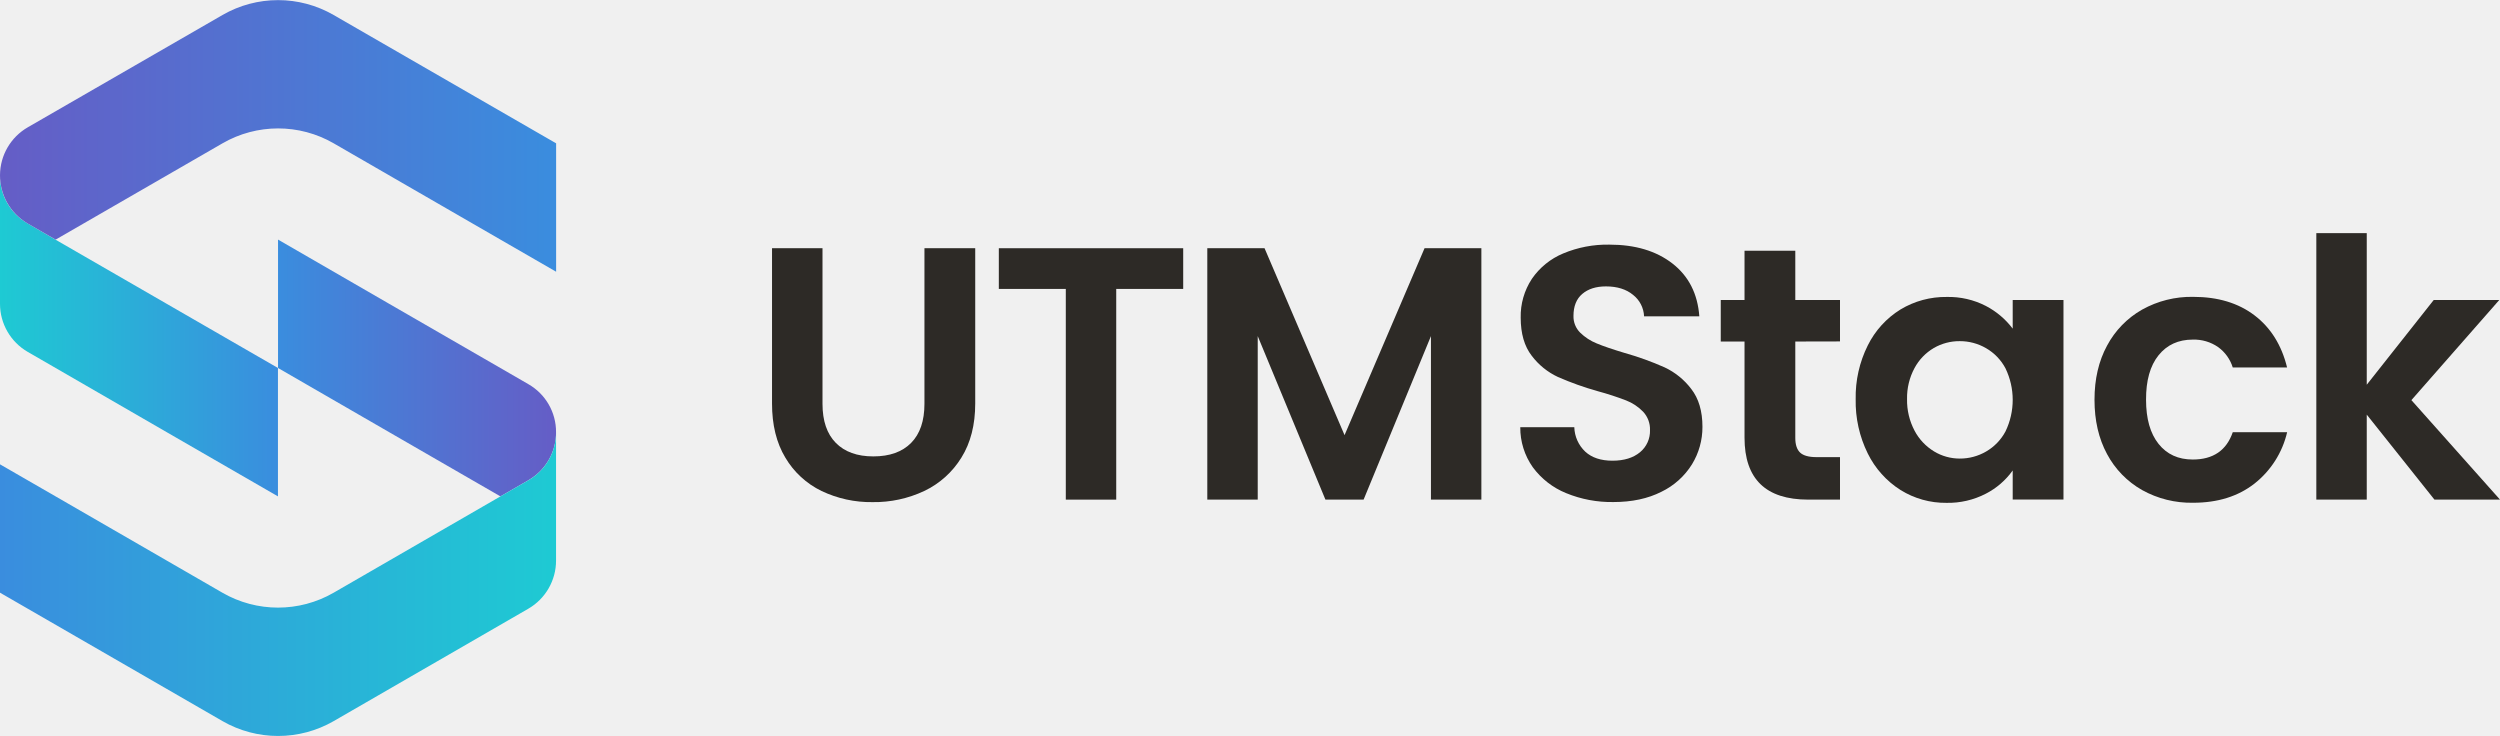
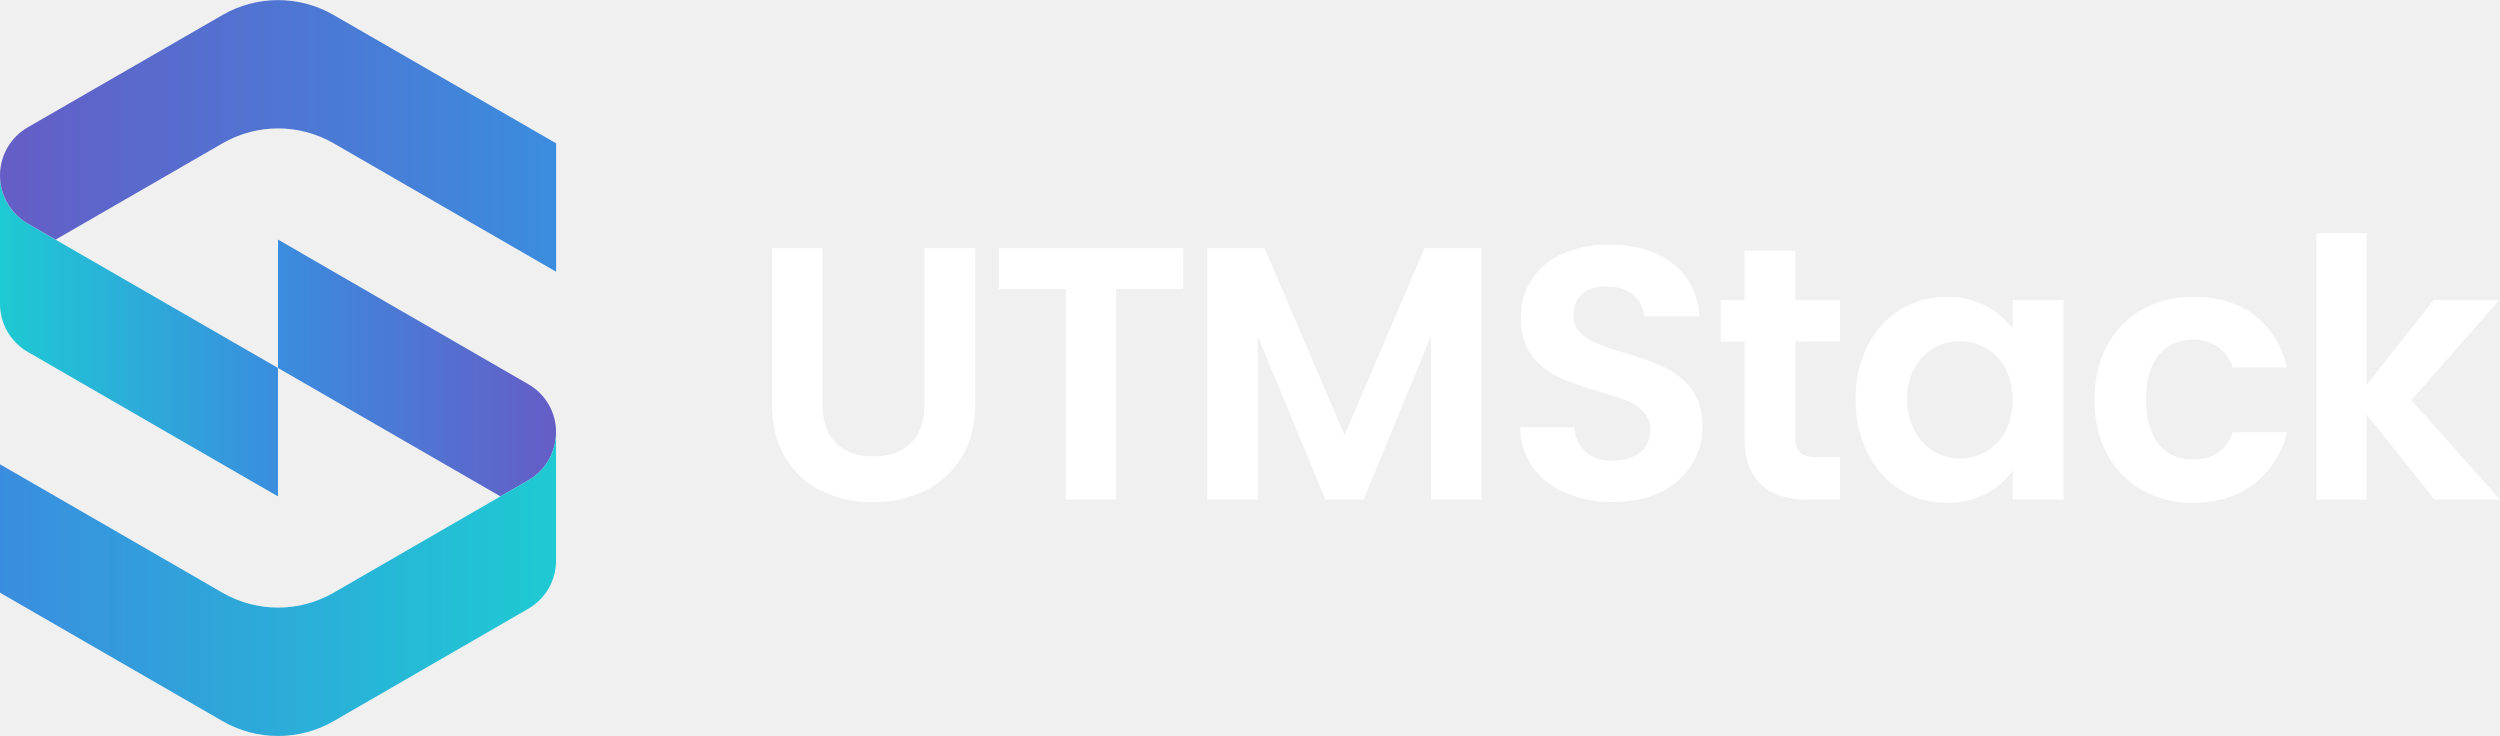
<svg xmlns="http://www.w3.org/2000/svg" xmlns:xlink="http://www.w3.org/1999/xlink" viewBox="0 0 1000 294.39">
  <defs>
-     <style>.cls-1{fill:url(#Degradado_sin_nombre_13);}.cls-2{fill:url(#Degradado_sin_nombre_30);}.cls-3{fill:url(#Degradado_sin_nombre_28);}.cls-4{fill:url(#Degradado_sin_nombre_24);}.cls-5{fill:url(#Degradado_sin_nombre_30-2);}.cls-6{fill:url(#Degradado_sin_nombre_24-2);}.cls-7{fill:#2d2a26;}</style>
+     <style>.cls-1{fill:none;}.cls-2{fill:url(#Degradado_sin_nombre_13);}.cls-3{fill:url(#Degradado_sin_nombre_30);}.cls-4{fill:url(#Degradado_sin_nombre_28);}.cls-5{fill:url(#Degradado_sin_nombre_24);}.cls-6{fill:url(#Degradado_sin_nombre_30-2);}.cls-7{fill:url(#Degradado_sin_nombre_24-2);}.cls-8{fill:#fff;}</style>
    <linearGradient id="Degradado_sin_nombre_13" x1="0.01" y1="134.72" x2="111.21" y2="134.72" gradientUnits="userSpaceOnUse">
      <stop offset="0" stop-color="#1ecad3" />
      <stop offset="1" stop-color="#3a8dde" />
    </linearGradient>
    <linearGradient id="Degradado_sin_nombre_30" x1="111.21" y1="147.19" x2="222.42" y2="147.19" gradientUnits="userSpaceOnUse">
      <stop offset="0" stop-color="#3a8dde" />
      <stop offset="1" stop-color="#655dc6" />
    </linearGradient>
    <linearGradient id="Degradado_sin_nombre_28" y1="54.35" x2="222.42" y2="54.35" gradientUnits="userSpaceOnUse">
      <stop offset="0" stop-color="#655dc6" />
      <stop offset="1" stop-color="#3a8dde" />
    </linearGradient>
    <linearGradient id="Degradado_sin_nombre_24" x1="0.01" y1="233.64" x2="222.42" y2="233.64" gradientUnits="userSpaceOnUse">
      <stop offset="0" stop-color="#3a8dde" />
      <stop offset="1" stop-color="#1ecad3" />
    </linearGradient>
-     <linearGradient id="Degradado_sin_nombre_30-2" x1="111.21" y1="192.73" x2="222.42" y2="192.73" xlink:href="#Degradado_sin_nombre_30" />
-     <linearGradient id="Degradado_sin_nombre_24-2" x1="0.01" y1="192.73" x2="222.42" y2="192.73" xlink:href="#Degradado_sin_nombre_24" />
+     <linearGradient id="Degradado_sin_nombre_30-2" x1="111.21" y1="192.99" x2="222.42" y2="192.99" xlink:href="#Degradado_sin_nombre_30" />
+     <linearGradient id="Degradado_sin_nombre_24-2" x1="0.01" y1="192.99" x2="222.42" y2="192.99" xlink:href="#Degradado_sin_nombre_24" />
  </defs>
  <g id="Capa_2" data-name="Capa 2">
    <g id="Capa_1-2" data-name="Capa 1">
-       <path class="cls-1" d="M11.11,89.42l-.25-.16A21.92,21.92,0,0,1,0,70.88v50.64a22.22,22.22,0,0,0,11.13,19.26l11.11,6.41,44.46,25.69h0l44.48,25.67V147.19l-89-51.34Z" />
-       <path class="cls-2" d="M211.5,192l.19-.11a22,22,0,0,0,10.73-19v0a22,22,0,0,0-11.12-19.25l-11.14-6.44-44.48-25.67L111.21,95.83v51.36l44.47,25.69h0l44.48,25.67,8.91-5.13,2.21-1.27Z" />
-       <path class="cls-3" d="M10.86,89.26l.25.16,11.14,6.43L89,57.33a44.46,44.46,0,0,1,44.48,0l66.71,38.52,22.26,12.84V57.33L133.45,6A44.46,44.46,0,0,0,89,6L11.13,50.91a22.22,22.22,0,0,0-.27,38.35ZM0,70.88v0Z" />
-       <path class="cls-4" d="M211.69,191.92l-.19.11-.2.12-2.21,1.27-8.91,5.13-66.73,38.54a44.51,44.51,0,0,1-44.48,0L22.23,198.55,0,185.73v51.34l89,51.37a44.56,44.56,0,0,0,44.48,0L211.3,243.5a22.23,22.23,0,0,0,11.12-19.27V172.9A22,22,0,0,1,211.69,191.92Z" />
-       <path class="cls-5" d="M211.5,192l-.2.12-2.21,1.27,2.21-1.27Z" />
-       <path class="cls-6" d="M211.5,192l-.2.12-2.21,1.27,2.21-1.27Z" />
-       <path class="cls-7" d="M329,99.29v62.24q0,10.23,5.33,15.63t15,5.4q9.79,0,15.12-5.4t5.33-15.63V99.29h20.31v62.09q0,12.83-5.54,21.68a35.17,35.17,0,0,1-14.84,13.33A47,47,0,0,1,349,200.85a45.84,45.84,0,0,1-20.39-4.46,34,34,0,0,1-14.47-13.33q-5.34-8.85-5.33-21.68V99.29Z" />
-       <path class="cls-7" d="M473.28,99.29v16.28H446.49v84.28H426.32V115.57H399.53V99.29Z" />
-       <path class="cls-7" d="M592.55,99.29V199.85H572.38V134.44l-26.94,65.41H530.17l-27.08-65.41v65.41H482.92V99.29h22.9l32,74.77,32-74.77Z" />
-       <path class="cls-7" d="M626.44,197.25a31.08,31.08,0,0,1-13.33-10.37,27.36,27.36,0,0,1-5-16h21.61a14,14,0,0,0,4.4,9.8q3.95,3.6,10.87,3.6T656,180.9a11,11,0,0,0,4-8.86,10.25,10.25,0,0,0-2.74-7.34,19.14,19.14,0,0,0-6.84-4.54,116.12,116.12,0,0,0-11.31-3.68,121.54,121.54,0,0,1-15.92-5.68,27.84,27.84,0,0,1-10.51-8.51q-4.39-5.68-4.4-15.19a27.15,27.15,0,0,1,4.47-15.56,28.39,28.39,0,0,1,12.53-10.16,45.67,45.67,0,0,1,18.44-3.53q15.56,0,25.28,7.57t10.73,21.1H657.63a11.51,11.51,0,0,0-4.4-8.57q-4.1-3.39-10.87-3.39-5.91,0-9.44,3t-3.53,8.79a9.08,9.08,0,0,0,2.67,6.7,20.37,20.37,0,0,0,6.63,4.32c2.63,1.1,6.36,2.37,11.16,3.81a118.59,118.59,0,0,1,16,5.77,28.73,28.73,0,0,1,10.66,8.64q4.47,5.76,4.47,15.13a28.49,28.49,0,0,1-4.18,15,29.54,29.54,0,0,1-12.25,11q-8.07,4.09-19.16,4.1A47.77,47.77,0,0,1,626.44,197.25Z" />
-       <path class="cls-7" d="M718.12,136.61v38.6q0,4,1.94,5.84c1.3,1.2,3.48,1.8,6.56,1.8H736v17H723.3q-25.49,0-25.49-24.78V136.61H688.3V120h9.51V100.3h20.31V120H736v16.57Z" />
-       <path class="cls-7" d="M747.1,138.19a35.35,35.35,0,0,1,13.11-14.41,34.9,34.9,0,0,1,18.51-5,32.55,32.55,0,0,1,15.63,3.6,31.88,31.88,0,0,1,10.73,9.08V120h20.31v79.81H805.08V188.18a30,30,0,0,1-10.73,9.29,32.81,32.81,0,0,1-15.77,3.67A34,34,0,0,1,760.21,196a36.2,36.2,0,0,1-13.11-14.62,46.94,46.94,0,0,1-4.83-21.69A46.15,46.15,0,0,1,747.1,138.19Zm55.1,9.15a20.24,20.24,0,0,0-7.78-8.07,20.81,20.81,0,0,0-10.52-2.81,20.38,20.38,0,0,0-10.37,2.74,20.61,20.61,0,0,0-7.71,8,25.15,25.15,0,0,0-3,12.46,26,26,0,0,0,3,12.61,21.32,21.32,0,0,0,7.78,8.28,19.77,19.77,0,0,0,10.3,2.88,20.71,20.71,0,0,0,10.52-2.81,20.28,20.28,0,0,0,7.78-8.06,29,29,0,0,0,0-25.21Z" />
-       <path class="cls-7" d="M842.82,138.26a36,36,0,0,1,14-14.4,40.4,40.4,0,0,1,20.45-5.12q14.84,0,24.56,7.42t13,20.82H893.1a15.88,15.88,0,0,0-5.84-8.14,16.91,16.91,0,0,0-10.15-3q-8.64,0-13.69,6.27t-5,17.79q0,11.38,5,17.65t13.69,6.26q12.24,0,16-10.94h21.75a36.83,36.83,0,0,1-13.11,20.6q-9.79,7.63-24.49,7.63A40.39,40.39,0,0,1,856.8,196a36,36,0,0,1-14-14.41q-5-9.28-5-21.68T842.82,138.26Z" />
-       <path class="cls-7" d="M973.78,199.85l-27.08-34v34H926.53V93.24H946.7v60.65L973.49,120h26.22l-35.15,40.05L1000,199.85Z" />
+       <path class="cls-1" d="M218.23,185.94a22.56,22.56,0,0,1-1.84,2.22A22.56,22.56,0,0,0,218.23,185.94Z" />
+       <path class="cls-1" d="M211.47,192.05l.22-.13a22.77,22.77,0,0,0,4.7-3.76,22.77,22.77,0,0,1-4.7,3.76Z" />
+       <path class="cls-2" d="M11.11,89.42l-.25-.16A21.92,21.92,0,0,1,0,70.88v50.64a22.22,22.22,0,0,0,11.13,19.26l11.11,6.41,44.46,25.69h0l44.48,25.67V147.19l-89-51.34Z" />
+       <path class="cls-3" d="M211.47,192.05l.22-.13a21.87,21.87,0,0,0,6.54-6,22.28,22.28,0,0,0,4.19-13v0a22,22,0,0,0-11.12-19.25l-11.14-6.44-44.47-25.67L111.21,95.83v51.36l44.48,25.69h0l44.48,25.67,8-4.61,3.11-1.79Z" />
+       <path class="cls-4" d="M10.86,89.26l.25.16,11.14,6.43L89,57.33a44.46,44.46,0,0,1,44.48,0l66.71,38.52,22.26,12.84V57.33L133.45,6A44.46,44.46,0,0,0,89,6L11.13,50.91a22.22,22.22,0,0,0-.27,38.35ZM0,70.88v0Z" />
+       <path class="cls-5" d="M216.39,188.16a22.77,22.77,0,0,1-4.7,3.76l-.22.13-.17.1-3.11,1.79-8,4.61-66.73,38.54a44.51,44.51,0,0,1-44.48,0L22.23,198.55,0,185.73v51.34l89,51.37a44.56,44.56,0,0,0,44.48,0L211.3,243.5a22.23,22.23,0,0,0,11.12-19.27V172.9h0a22.28,22.28,0,0,1-4.19,13A22.56,22.56,0,0,1,216.39,188.16Z" />
+       <path class="cls-6" d="M211.47,192.05l-.17.1-3.11,1.79,3.11-1.79Z" />
+       <path class="cls-7" d="M211.47,192.05l-.17.1-3.11,1.79,3.11-1.79Z" />
+       <path class="cls-8" d="M329,99.29v62.24q0,10.23,5.33,15.63t15,5.4q9.79,0,15.12-5.4t5.33-15.63V99.29h20.31v62.09q0,12.83-5.54,21.68a35.17,35.17,0,0,1-14.84,13.33A47,47,0,0,1,349,200.85a45.76,45.76,0,0,1-20.38-4.46,34,34,0,0,1-14.48-13.33q-5.34-8.85-5.33-21.68V99.29Z" />
+       <path class="cls-8" d="M473.28,99.29v16.28H446.49v84.28H426.32V115.57H399.53V99.29Z" />
+       <path class="cls-8" d="M592.55,99.29V199.85H572.38V134.44l-26.94,65.41H530.17l-27.08-65.41v65.41H482.92V99.29h22.9l32,74.77,32-74.77Z" />
+       <path class="cls-8" d="M626.44,197.25a31.08,31.08,0,0,1-13.33-10.37,27.36,27.36,0,0,1-5-16h21.61a14,14,0,0,0,4.4,9.8q4,3.6,10.87,3.6,7.06,0,11.09-3.39a11,11,0,0,0,4-8.86,10.25,10.25,0,0,0-2.74-7.34,19.14,19.14,0,0,0-6.84-4.54,116.12,116.12,0,0,0-11.31-3.68,121.54,121.54,0,0,1-15.92-5.68,27.84,27.84,0,0,1-10.51-8.51q-4.39-5.68-4.4-15.19a27.15,27.15,0,0,1,4.47-15.56,28.39,28.39,0,0,1,12.53-10.16,45.67,45.67,0,0,1,18.44-3.53q15.56,0,25.28,7.57t10.73,21.1H657.63a11.51,11.51,0,0,0-4.4-8.57q-4.1-3.39-10.87-3.39-5.91,0-9.44,3t-3.53,8.79a9.08,9.08,0,0,0,2.67,6.7,20.47,20.47,0,0,0,6.63,4.32c2.63,1.1,6.36,2.37,11.16,3.81a118.59,118.59,0,0,1,16,5.77,28.73,28.73,0,0,1,10.66,8.64q4.47,5.76,4.47,15.13a28.49,28.49,0,0,1-4.18,15,29.54,29.54,0,0,1-12.25,11q-8.07,4.09-19.16,4.1A47.77,47.77,0,0,1,626.44,197.25Z" />
+       <path class="cls-8" d="M718.12,136.61v38.6q0,4,1.94,5.84c1.3,1.2,3.48,1.8,6.56,1.8H736v17H723.3q-25.49,0-25.49-24.78V136.61H688.3V120h9.51V100.3h20.31V120H736v16.57Z" />
+       <path class="cls-8" d="M747.1,138.19a35.35,35.35,0,0,1,13.11-14.41,34.9,34.9,0,0,1,18.51-5,32.55,32.55,0,0,1,15.63,3.6,31.88,31.88,0,0,1,10.73,9.08V120h20.31v79.81H805.08V188.18a30,30,0,0,1-10.73,9.29,32.81,32.81,0,0,1-15.77,3.67A34,34,0,0,1,760.21,196a36.2,36.2,0,0,1-13.11-14.62,46.94,46.94,0,0,1-4.83-21.69A46.15,46.15,0,0,1,747.1,138.19Zm55.1,9.15a20.24,20.24,0,0,0-7.78-8.07,20.81,20.81,0,0,0-10.52-2.81,20.25,20.25,0,0,0-18.07,10.73,25,25,0,0,0-3,12.46,25.85,25.85,0,0,0,3,12.61,21.23,21.23,0,0,0,7.77,8.28,19.77,19.77,0,0,0,10.3,2.88,20.71,20.71,0,0,0,10.52-2.81,20.28,20.28,0,0,0,7.78-8.06,29,29,0,0,0,0-25.21Z" />
+       <path class="cls-8" d="M842.82,138.26a36,36,0,0,1,14-14.4,40.4,40.4,0,0,1,20.45-5.12q14.84,0,24.56,7.42t13,20.82H893.1a15.88,15.88,0,0,0-5.84-8.14,16.91,16.91,0,0,0-10.15-3q-8.64,0-13.69,6.27t-5,17.79q0,11.38,5,17.65t13.69,6.26q12.24,0,16-10.94h21.75a36.83,36.83,0,0,1-13.11,20.6q-9.79,7.63-24.49,7.63A40.39,40.39,0,0,1,856.8,196a36,36,0,0,1-14-14.41q-5-9.28-5-21.68T842.82,138.26Z" />
+       <path class="cls-8" d="M973.78,199.85l-27.08-34v34H926.53V93.24H946.7v60.65L973.49,120h26.22l-35.15,40.05L1000,199.85Z" />
    </g>
  </g>
</svg>
